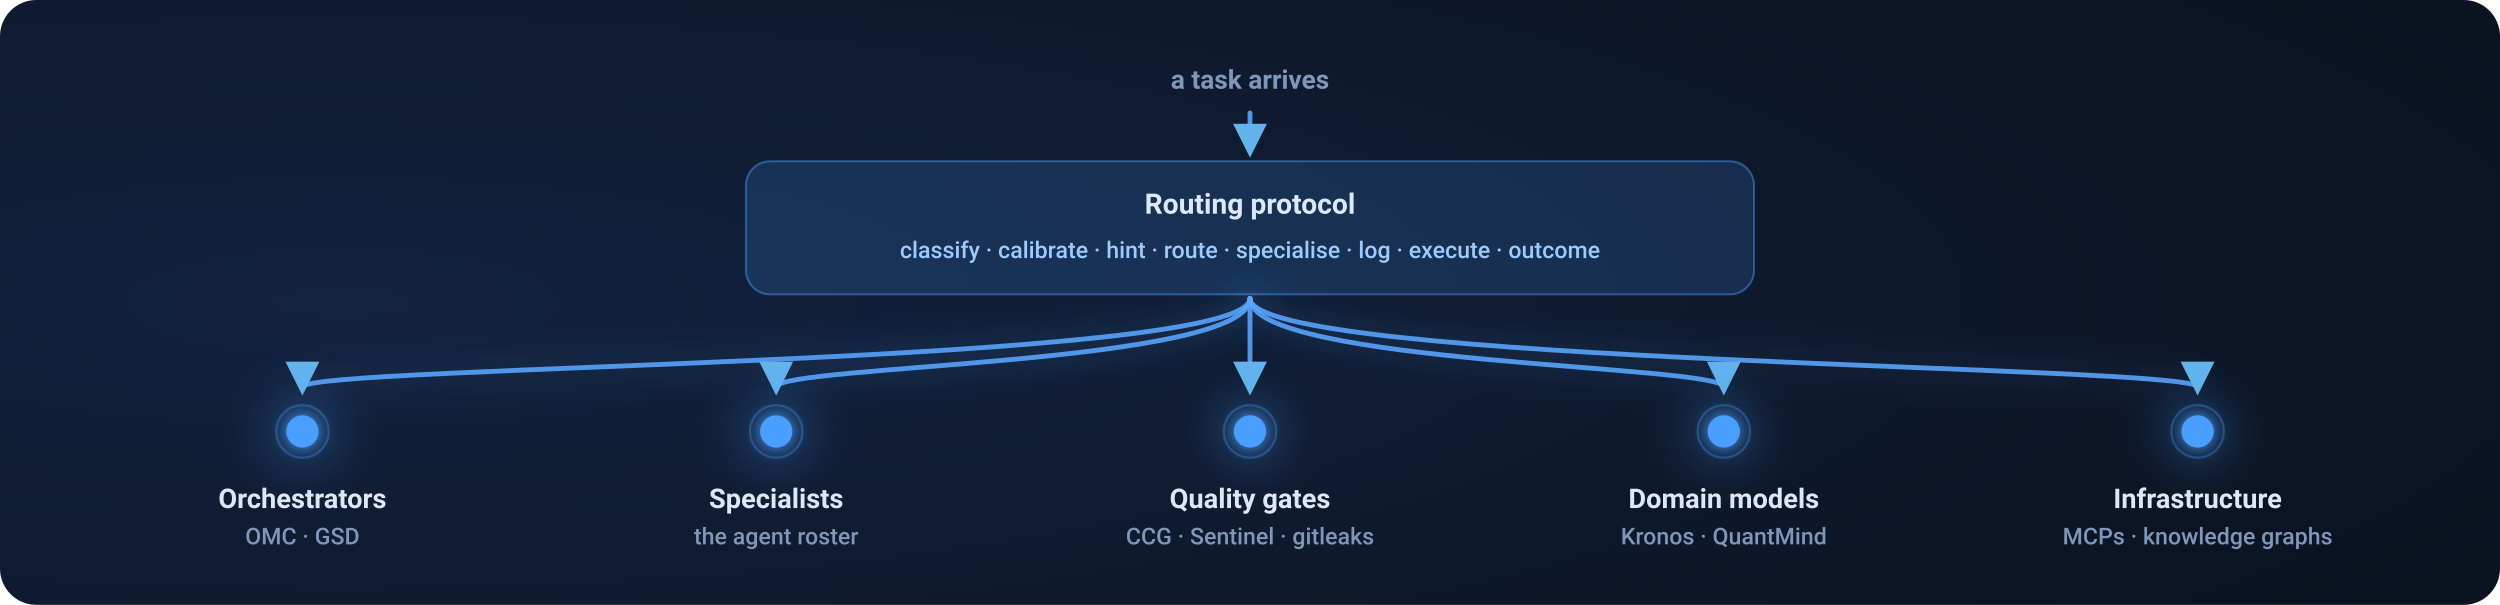
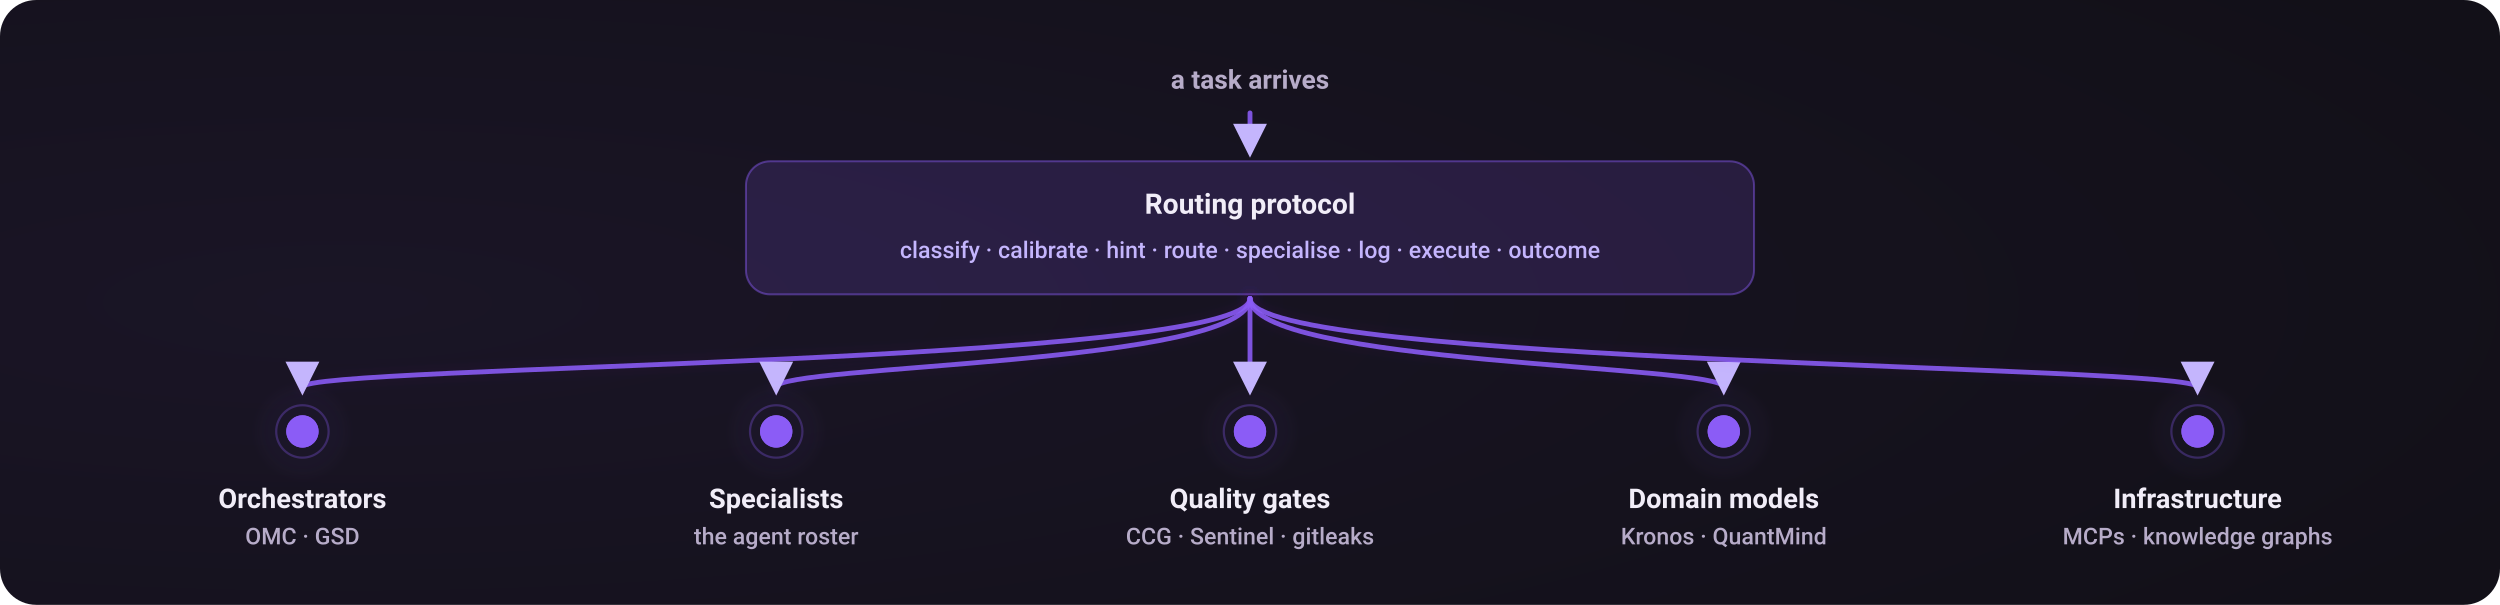
<svg xmlns="http://www.w3.org/2000/svg" viewBox="0 0 1240 300" font-family="-apple-system,BlinkMacSystemFont,Segoe UI,Roboto,Helvetica,Arial,sans-serif">
  <defs>
    <radialGradient id="src" cx="0.5" cy="0.5" r="0.5">
-       <stop offset="0" stop-color="#eaf5ff" />
-       <stop offset="1" stop-color="#4a9eff" />
+       <stop offset="0" stop-color="#C4B5FD" />
+       <stop offset="1" stop-color="#8B5CF6" />
    </radialGradient>
    <radialGradient id="vign" cx="0.14" cy="0.5" r="0.95">
-       <stop offset="0" stop-color="#12233f" />
-       <stop offset="1" stop-color="#0b1220" />
+       <stop offset="0" stop-color="#1A1526" />
+       <stop offset="1" stop-color="#121018" />
    </radialGradient>
    <filter id="glow" x="-80%" y="-80%" width="260%" height="260%">
-       <feGaussianBlur stdDeviation="4" result="b" />
+       <feGaussianBlur stdDeviation="0" result="b" />
      <feMerge>
        <feMergeNode in="b" />
        <feMergeNode in="SourceGraphic" />
      </feMerge>
    </filter>
    <filter id="soft" x="-140%" y="-140%" width="380%" height="380%">
-       <feGaussianBlur stdDeviation="9" />
+       <feGaussianBlur stdDeviation="2" />
    </filter>
    <marker id="arw" viewBox="0 0 10 10" refX="7.5" refY="5" markerWidth="7" markerHeight="7" orient="auto-start-reverse">
-       <path d="M0,0 L10,5 L0,10 z" fill="#63b3ed" />
+       <path d="M0,0 L10,5 L0,10 z" fill="#C4B5FD" />
    </marker>
    <marker id="arwd" viewBox="0 0 10 10" refX="7.5" refY="5" markerWidth="6.5" markerHeight="6.5" orient="auto-start-reverse">
-       <path d="M0,0 L10,5 L0,10 z" fill="#4a9eff" opacity="0.8" />
+       <path d="M0,0 L10,5 L0,10 z" fill="#8B5CF6" opacity="0.8" />
    </marker>
  </defs>
  <rect width="1240" height="300" rx="18" fill="url(#vign)" />
-   <text x="620.0" y="44.0" text-anchor="middle" font-size="13" font-weight="600" fill="#7f97b8">a task arrives</text>
-   <path d="M 620.0 56.0 C 620.0 64.0 620.0 64.0 620.0 74.0" fill="none" stroke="#4a9eff" stroke-width="7" stroke-opacity="0.14" stroke-linecap="round" filter="url(#soft)" />
-   <path d="M 620.0 56.0 C 620.0 64.0 620.0 64.0 620.0 74.0" fill="none" stroke="#5aa6ff" stroke-width="2.4" stroke-opacity="0.88" stroke-linecap="round" marker-end="url(#arw)" />
-   <rect x="370.0" y="80.0" width="500.0" height="66.0" rx="12.0" fill="#4a9eff" fill-opacity="0.16" stroke="#4a9eff" stroke-opacity="0.45" />
-   <text x="620.0" y="106.0" text-anchor="middle" font-size="14" font-weight="700" fill="#dce8f7">Routing protocol</text>
-   <text x="620.0" y="128.0" text-anchor="middle" font-size="11.5" font-weight="500" fill="#9dcbff">classify · calibrate · hint · route · specialise · log · execute · outcome</text>
-   <path d="M 620.0 148.0 C 620.0 181.0 150.0 181.0 150.0 192.0" fill="none" stroke="#4a9eff" stroke-width="7" stroke-opacity="0.14" stroke-linecap="round" filter="url(#soft)" />
-   <path d="M 620.0 148.0 C 620.0 181.0 150.0 181.0 150.0 192.0" fill="none" stroke="#5aa6ff" stroke-width="2.4" stroke-opacity="0.88" stroke-linecap="round" marker-end="url(#arw)" />
-   <path d="M 620.0 148.0 C 620.0 181.0 385.0 181.0 385.0 192.0" fill="none" stroke="#4a9eff" stroke-width="7" stroke-opacity="0.14" stroke-linecap="round" filter="url(#soft)" />
-   <path d="M 620.0 148.0 C 620.0 181.0 385.0 181.0 385.0 192.0" fill="none" stroke="#5aa6ff" stroke-width="2.4" stroke-opacity="0.88" stroke-linecap="round" marker-end="url(#arw)" />
-   <path d="M 620.0 148.0 C 620.0 181.0 620.0 181.0 620.0 192.0" fill="none" stroke="#4a9eff" stroke-width="7" stroke-opacity="0.14" stroke-linecap="round" filter="url(#soft)" />
-   <path d="M 620.0 148.0 C 620.0 181.0 620.0 181.0 620.0 192.0" fill="none" stroke="#5aa6ff" stroke-width="2.4" stroke-opacity="0.88" stroke-linecap="round" marker-end="url(#arw)" />
-   <path d="M 620.0 148.0 C 620.0 181.0 855.0 181.0 855.0 192.0" fill="none" stroke="#4a9eff" stroke-width="7" stroke-opacity="0.14" stroke-linecap="round" filter="url(#soft)" />
-   <path d="M 620.0 148.0 C 620.0 181.0 855.0 181.0 855.0 192.0" fill="none" stroke="#5aa6ff" stroke-width="2.4" stroke-opacity="0.88" stroke-linecap="round" marker-end="url(#arw)" />
-   <path d="M 620.0 148.0 C 620.0 181.0 1090.0 181.0 1090.0 192.0" fill="none" stroke="#4a9eff" stroke-width="7" stroke-opacity="0.14" stroke-linecap="round" filter="url(#soft)" />
-   <path d="M 620.0 148.0 C 620.0 181.0 1090.0 181.0 1090.0 192.0" fill="none" stroke="#5aa6ff" stroke-width="2.4" stroke-opacity="0.88" stroke-linecap="round" marker-end="url(#arw)" />
-   <circle cx="150.0" cy="214.0" r="22.0" fill="#4a9eff" opacity="0.16" filter="url(#soft)" />
-   <circle cx="150.0" cy="214.0" r="13.0" fill="none" stroke="#4a9eff" stroke-opacity="0.3" stroke-width="1.1" />
-   <circle cx="150.0" cy="214.0" r="8.0" fill="#4a9eff" fill-opacity="1.0" filter="url(#glow)" />
-   <circle cx="385.0" cy="214.0" r="22.0" fill="#4a9eff" opacity="0.16" filter="url(#soft)" />
-   <circle cx="385.0" cy="214.0" r="13.0" fill="none" stroke="#4a9eff" stroke-opacity="0.3" stroke-width="1.1" />
-   <circle cx="385.0" cy="214.0" r="8.0" fill="#4a9eff" fill-opacity="1.0" filter="url(#glow)" />
-   <circle cx="620.0" cy="214.0" r="22.0" fill="#4a9eff" opacity="0.16" filter="url(#soft)" />
-   <circle cx="620.0" cy="214.0" r="13.0" fill="none" stroke="#4a9eff" stroke-opacity="0.3" stroke-width="1.1" />
-   <circle cx="620.0" cy="214.0" r="8.0" fill="#4a9eff" fill-opacity="1.0" filter="url(#glow)" />
-   <circle cx="855.0" cy="214.0" r="22.0" fill="#4a9eff" opacity="0.16" filter="url(#soft)" />
-   <circle cx="855.0" cy="214.0" r="13.0" fill="none" stroke="#4a9eff" stroke-opacity="0.3" stroke-width="1.1" />
-   <circle cx="855.0" cy="214.0" r="8.0" fill="#4a9eff" fill-opacity="1.0" filter="url(#glow)" />
-   <circle cx="1090.0" cy="214.0" r="22.0" fill="#4a9eff" opacity="0.16" filter="url(#soft)" />
-   <circle cx="1090.0" cy="214.0" r="13.0" fill="none" stroke="#4a9eff" stroke-opacity="0.3" stroke-width="1.1" />
-   <circle cx="1090.0" cy="214.0" r="8.0" fill="#4a9eff" fill-opacity="1.0" filter="url(#glow)" />
-   <text x="150.0" y="252.0" text-anchor="middle" font-size="13.5" font-weight="600" fill="#dce8f7">Orchestrators</text>
-   <text x="150.0" y="270.0" text-anchor="middle" font-size="11.5" font-weight="500" fill="#7f97b8">OMC · GSD</text>
-   <text x="385.0" y="252.0" text-anchor="middle" font-size="13.5" font-weight="600" fill="#dce8f7">Specialists</text>
-   <text x="385.0" y="270.0" text-anchor="middle" font-size="11.5" font-weight="500" fill="#7f97b8">the agent roster</text>
-   <text x="620.0" y="252.0" text-anchor="middle" font-size="13.5" font-weight="600" fill="#dce8f7">Quality gates</text>
-   <text x="620.0" y="270.0" text-anchor="middle" font-size="11.5" font-weight="500" fill="#7f97b8">CCG · Sentinel · gitleaks</text>
-   <text x="855.0" y="252.0" text-anchor="middle" font-size="13.5" font-weight="600" fill="#dce8f7">Domain models</text>
-   <text x="855.0" y="270.0" text-anchor="middle" font-size="11.5" font-weight="500" fill="#7f97b8">Kronos · QuantMind</text>
-   <text x="1090.0" y="252.0" text-anchor="middle" font-size="13.5" font-weight="600" fill="#dce8f7">Infrastructure</text>
-   <text x="1090.0" y="270.0" text-anchor="middle" font-size="11.5" font-weight="500" fill="#7f97b8">MCPs · knowledge graphs</text>
+   <text x="620.0" y="44.0" text-anchor="middle" font-size="13" font-weight="600" fill="#B7ACC9">a task arrives</text>
+   <path d="M 620.0 56.0 C 620.0 64.0 620.0 64.0 620.0 74.0" fill="none" stroke="#8B5CF6" stroke-width="7" stroke-opacity="0.03" stroke-linecap="round" filter="url(#soft)" />
+   <path d="M 620.0 56.0 C 620.0 64.0 620.0 64.0 620.0 74.0" fill="none" stroke="#8B5CF6" stroke-width="2.4" stroke-opacity="0.88" stroke-linecap="round" marker-end="url(#arw)" />
+   <rect x="370.0" y="80.0" width="500.0" height="66.0" rx="12.0" fill="#8B5CF6" fill-opacity="0.16" stroke="#8B5CF6" stroke-opacity="0.45" />
+   <text x="620.0" y="106.0" text-anchor="middle" font-size="14" font-weight="700" fill="#F1EDF8">Routing protocol</text>
+   <text x="620.0" y="128.0" text-anchor="middle" font-size="11.5" font-weight="500" fill="#C4B5FD">classify · calibrate · hint · route · specialise · log · execute · outcome</text>
+   <path d="M 620.0 148.0 C 620.0 181.0 150.0 181.0 150.0 192.0" fill="none" stroke="#8B5CF6" stroke-width="7" stroke-opacity="0.03" stroke-linecap="round" filter="url(#soft)" />
+   <path d="M 620.0 148.0 C 620.0 181.0 150.0 181.0 150.0 192.0" fill="none" stroke="#8B5CF6" stroke-width="2.4" stroke-opacity="0.88" stroke-linecap="round" marker-end="url(#arw)" />
+   <path d="M 620.0 148.0 C 620.0 181.0 385.0 181.0 385.0 192.0" fill="none" stroke="#8B5CF6" stroke-width="7" stroke-opacity="0.03" stroke-linecap="round" filter="url(#soft)" />
+   <path d="M 620.0 148.0 C 620.0 181.0 385.0 181.0 385.0 192.0" fill="none" stroke="#8B5CF6" stroke-width="2.4" stroke-opacity="0.88" stroke-linecap="round" marker-end="url(#arw)" />
+   <path d="M 620.0 148.0 C 620.0 181.0 620.0 181.0 620.0 192.0" fill="none" stroke="#8B5CF6" stroke-width="7" stroke-opacity="0.03" stroke-linecap="round" filter="url(#soft)" />
+   <path d="M 620.0 148.0 C 620.0 181.0 620.0 181.0 620.0 192.0" fill="none" stroke="#8B5CF6" stroke-width="2.4" stroke-opacity="0.88" stroke-linecap="round" marker-end="url(#arw)" />
+   <path d="M 620.0 148.0 C 620.0 181.0 855.0 181.0 855.0 192.0" fill="none" stroke="#8B5CF6" stroke-width="7" stroke-opacity="0.03" stroke-linecap="round" filter="url(#soft)" />
+   <path d="M 620.0 148.0 C 620.0 181.0 855.0 181.0 855.0 192.0" fill="none" stroke="#8B5CF6" stroke-width="2.4" stroke-opacity="0.88" stroke-linecap="round" marker-end="url(#arw)" />
+   <path d="M 620.0 148.0 C 620.0 181.0 1090.0 181.0 1090.0 192.0" fill="none" stroke="#8B5CF6" stroke-width="7" stroke-opacity="0.03" stroke-linecap="round" filter="url(#soft)" />
+   <path d="M 620.0 148.0 C 620.0 181.0 1090.0 181.0 1090.0 192.0" fill="none" stroke="#8B5CF6" stroke-width="2.4" stroke-opacity="0.88" stroke-linecap="round" marker-end="url(#arw)" />
+   <circle cx="150.0" cy="214.0" r="22.0" fill="#8B5CF6" opacity="0.03" filter="url(#soft)" />
+   <circle cx="150.0" cy="214.0" r="13.0" fill="none" stroke="#8B5CF6" stroke-opacity="0.3" stroke-width="1.1" />
+   <circle cx="150.0" cy="214.0" r="8.0" fill="#8B5CF6" fill-opacity="1.0" filter="url(#glow)" />
+   <circle cx="385.0" cy="214.0" r="22.0" fill="#8B5CF6" opacity="0.03" filter="url(#soft)" />
+   <circle cx="385.0" cy="214.0" r="13.0" fill="none" stroke="#8B5CF6" stroke-opacity="0.3" stroke-width="1.1" />
+   <circle cx="385.0" cy="214.0" r="8.0" fill="#8B5CF6" fill-opacity="1.0" filter="url(#glow)" />
+   <circle cx="620.0" cy="214.0" r="22.0" fill="#8B5CF6" opacity="0.03" filter="url(#soft)" />
+   <circle cx="620.0" cy="214.0" r="13.0" fill="none" stroke="#8B5CF6" stroke-opacity="0.3" stroke-width="1.1" />
+   <circle cx="620.0" cy="214.0" r="8.0" fill="#8B5CF6" fill-opacity="1.0" filter="url(#glow)" />
+   <circle cx="855.0" cy="214.0" r="22.0" fill="#8B5CF6" opacity="0.03" filter="url(#soft)" />
+   <circle cx="855.0" cy="214.0" r="13.0" fill="none" stroke="#8B5CF6" stroke-opacity="0.3" stroke-width="1.1" />
+   <circle cx="855.0" cy="214.0" r="8.0" fill="#8B5CF6" fill-opacity="1.0" filter="url(#glow)" />
+   <circle cx="1090.0" cy="214.0" r="22.0" fill="#8B5CF6" opacity="0.03" filter="url(#soft)" />
+   <circle cx="1090.0" cy="214.0" r="13.0" fill="none" stroke="#8B5CF6" stroke-opacity="0.3" stroke-width="1.1" />
+   <circle cx="1090.0" cy="214.0" r="8.0" fill="#8B5CF6" fill-opacity="1.0" filter="url(#glow)" />
+   <text x="150.0" y="252.0" text-anchor="middle" font-size="13.5" font-weight="600" fill="#F1EDF8">Orchestrators</text>
+   <text x="150.0" y="270.0" text-anchor="middle" font-size="11.5" font-weight="500" fill="#B7ACC9">OMC · GSD</text>
+   <text x="385.0" y="252.0" text-anchor="middle" font-size="13.5" font-weight="600" fill="#F1EDF8">Specialists</text>
+   <text x="385.0" y="270.0" text-anchor="middle" font-size="11.5" font-weight="500" fill="#B7ACC9">the agent roster</text>
+   <text x="620.0" y="252.0" text-anchor="middle" font-size="13.5" font-weight="600" fill="#F1EDF8">Quality gates</text>
+   <text x="620.0" y="270.0" text-anchor="middle" font-size="11.5" font-weight="500" fill="#B7ACC9">CCG · Sentinel · gitleaks</text>
+   <text x="855.0" y="252.0" text-anchor="middle" font-size="13.5" font-weight="600" fill="#F1EDF8">Domain models</text>
+   <text x="855.0" y="270.0" text-anchor="middle" font-size="11.5" font-weight="500" fill="#B7ACC9">Kronos · QuantMind</text>
+   <text x="1090.0" y="252.0" text-anchor="middle" font-size="13.5" font-weight="600" fill="#F1EDF8">Infrastructure</text>
+   <text x="1090.0" y="270.0" text-anchor="middle" font-size="11.5" font-weight="500" fill="#B7ACC9">MCPs · knowledge graphs</text>
</svg>
